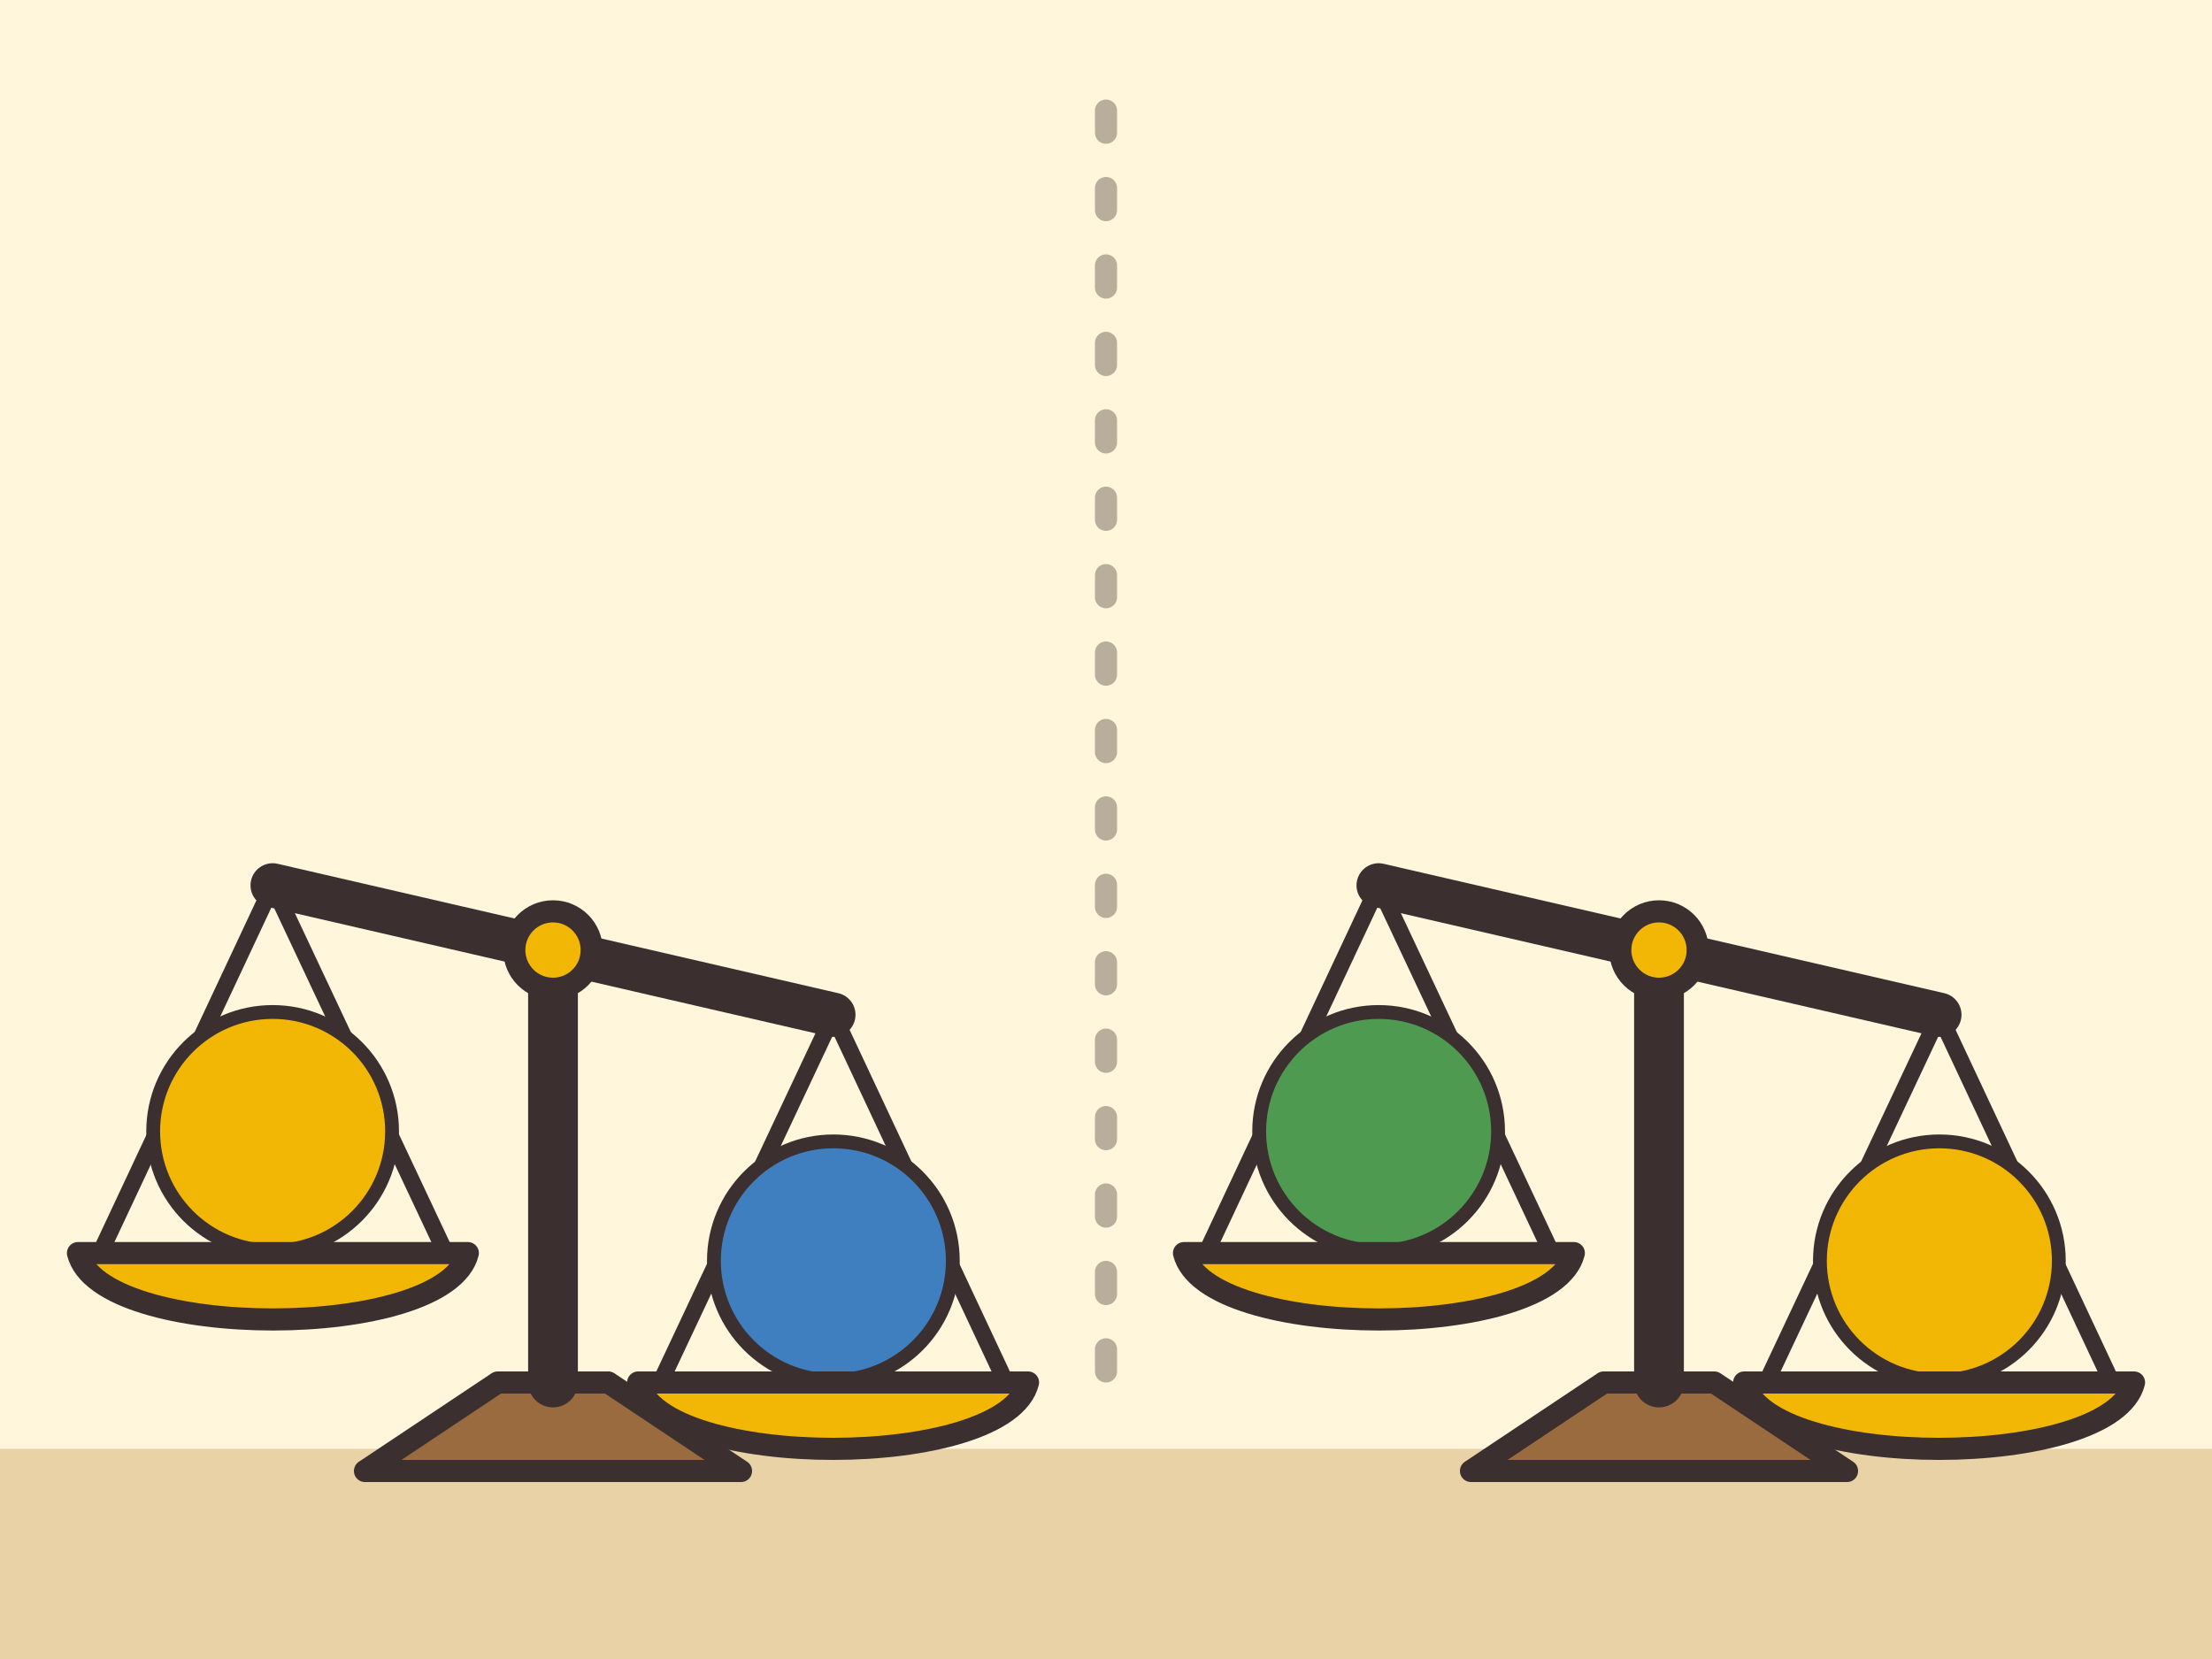
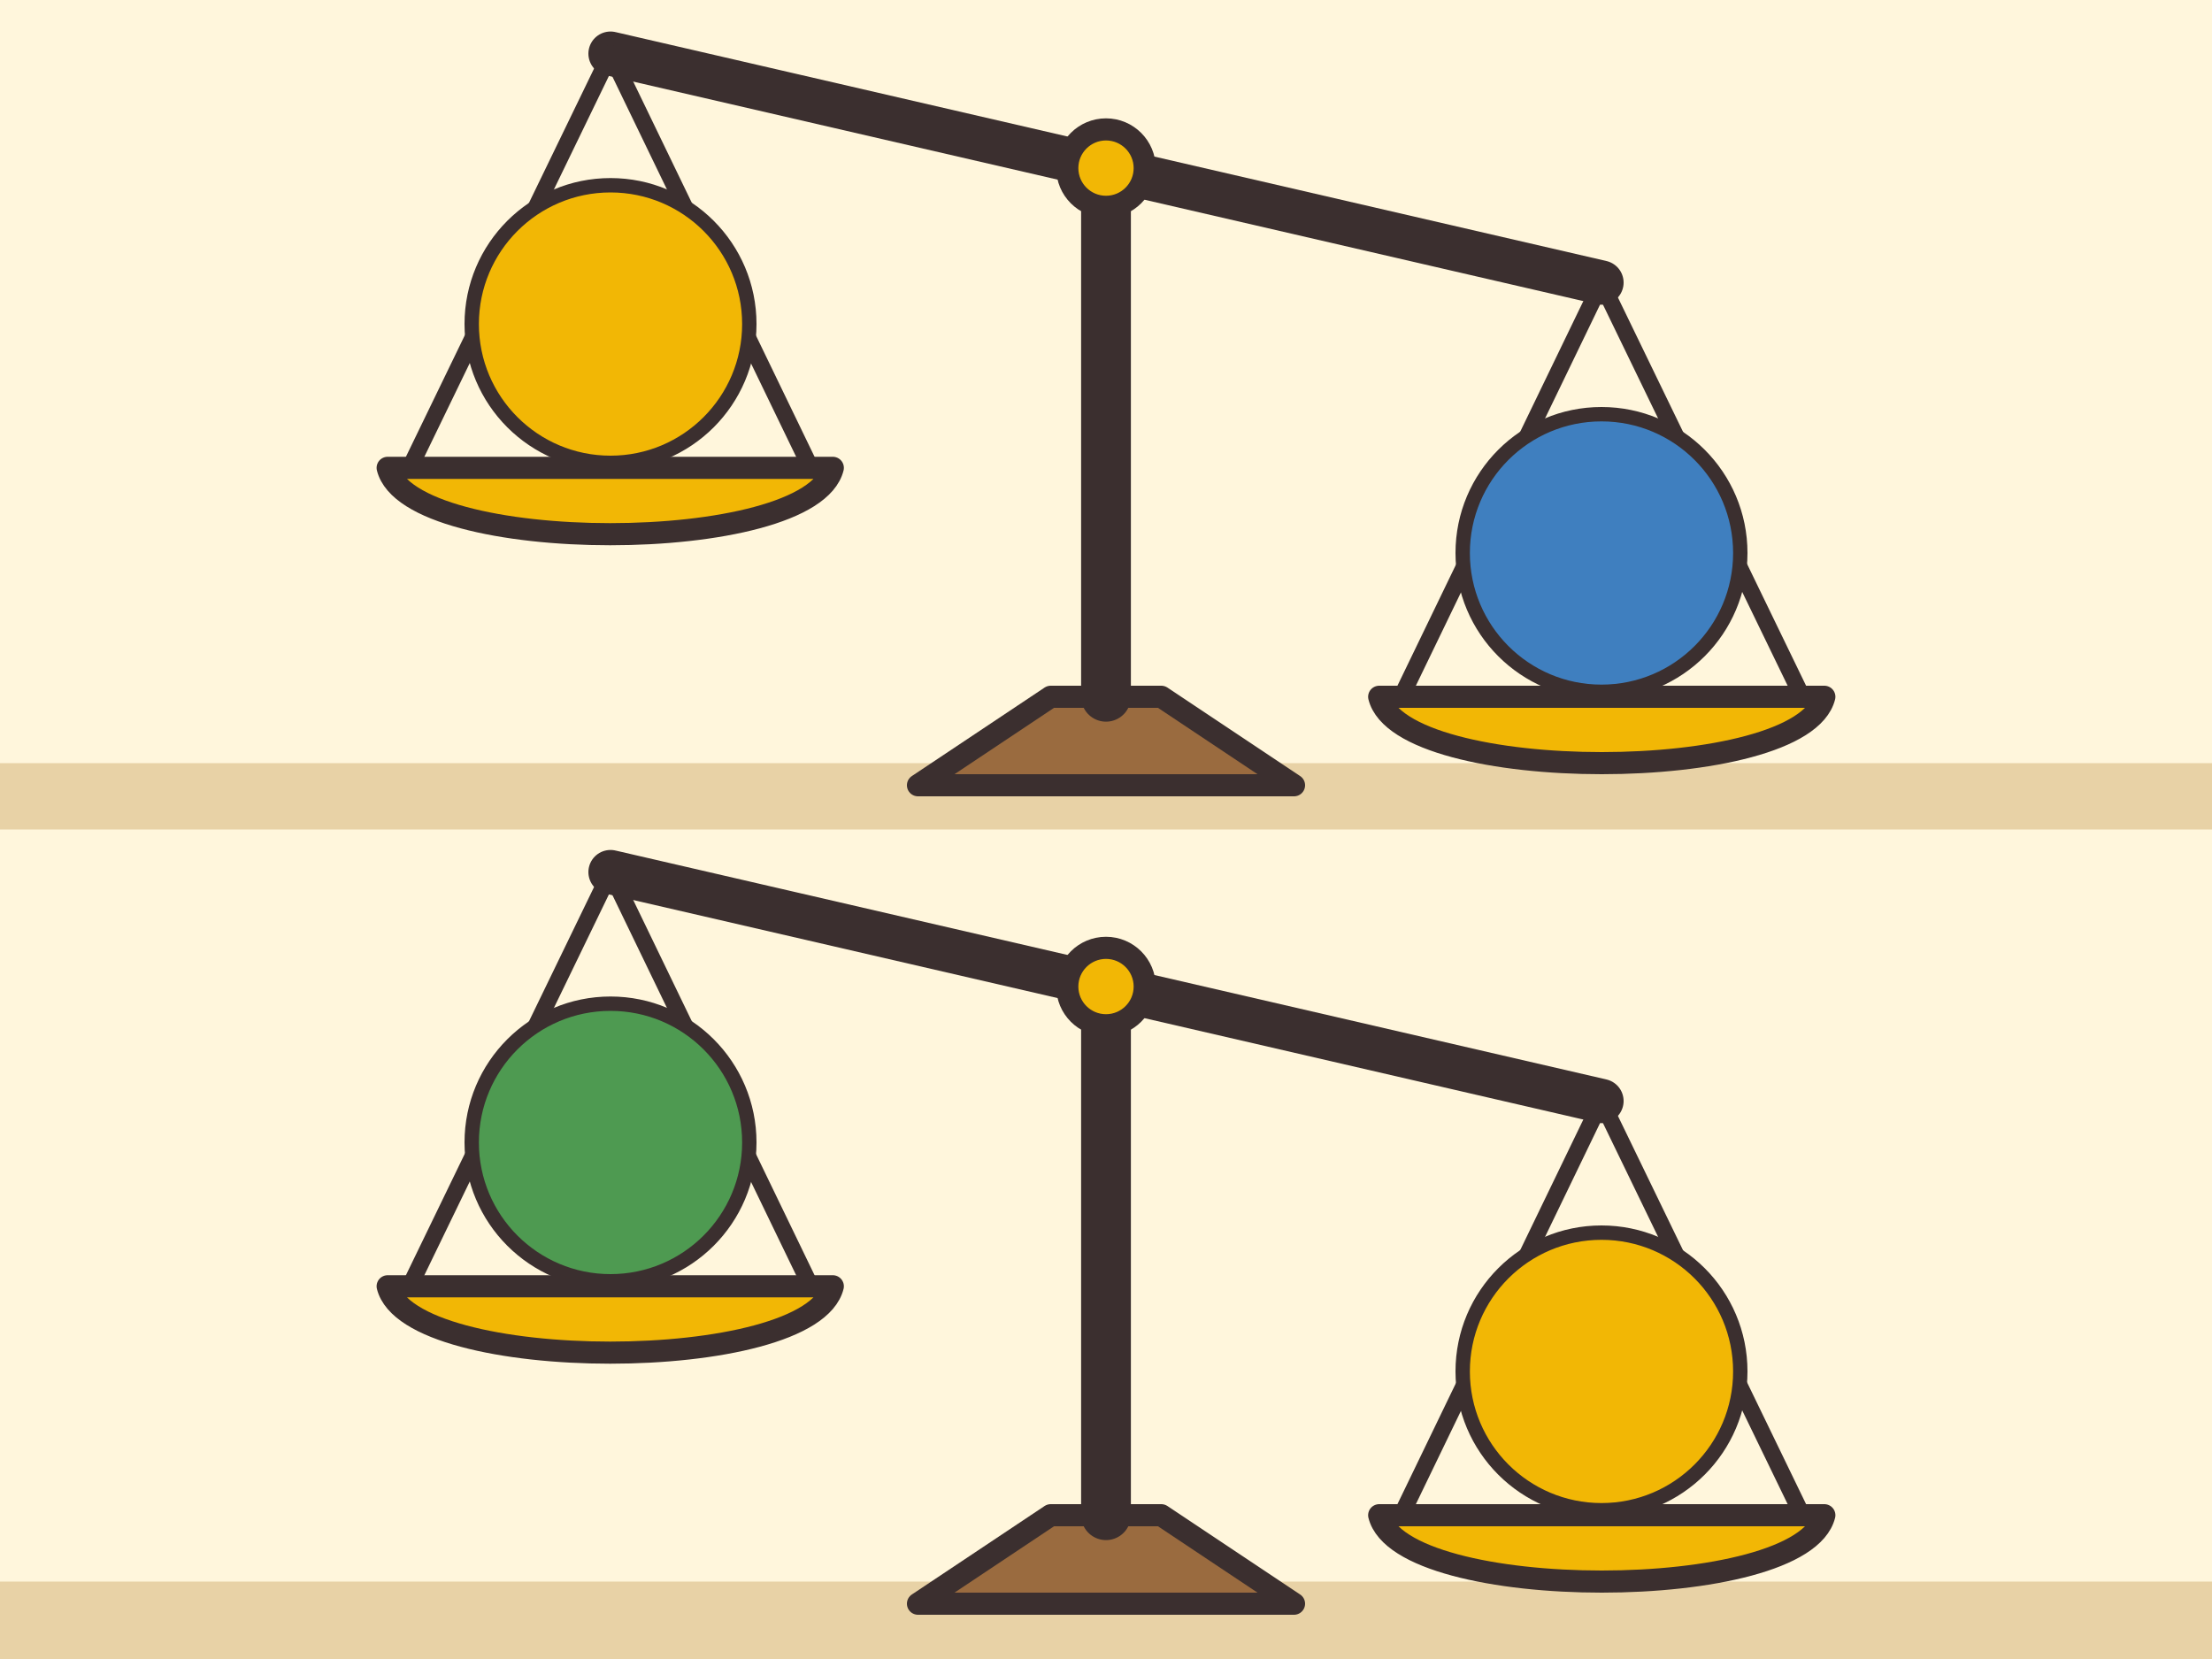
<svg xmlns="http://www.w3.org/2000/svg" viewBox="0 0 400 300">
  <rect width="400" height="300" fill="#fff6dc" />
-   <rect x="0" y="262" width="400" height="38" fill="#e8d2a6" />
-   <path d="M200 20V250" stroke="#b9ae9b" stroke-width="4" stroke-dasharray="4 10" stroke-linecap="round" />
-   <path d="M66 266H134L110 250H90z" fill="#9a6b3f" stroke="#3b2f2f" stroke-width="4" stroke-linejoin="round" />
-   <path d="M100 250V171.803" stroke="#3b2f2f" stroke-width="9" stroke-linecap="round" />
-   <path d="M49.3 160.1L150.7 183.5" stroke="#3b2f2f" stroke-width="8" stroke-linecap="round" />
-   <circle cx="100" cy="171.8" r="7" fill="#f2b705" stroke="#3b2f2f" stroke-width="4" />
-   <path d="M49.3 160.1L18.1 226.6M49.3 160.1L80.6 226.6" fill="none" stroke="#3b2f2f" stroke-width="3" stroke-linecap="round" />
-   <circle cx="49.3" cy="204.6" r="21.6" fill="#f2b705" stroke="#3b2f2f" stroke-width="2.5" stroke-linejoin="round" />
-   <path d="M14.1 226.6H84.6C80.6 242.6 18.1 242.6 14.1 226.6z" fill="#f2b705" stroke="#3b2f2f" stroke-width="4" stroke-linejoin="round" />
-   <path d="M150.7 183.5L119.4 250.0M150.7 183.5L181.9 250.0" fill="none" stroke="#3b2f2f" stroke-width="3" stroke-linecap="round" />
-   <circle cx="150.7" cy="228.0" r="21.6" fill="#3f7fbf" stroke="#3b2f2f" stroke-width="2.5" stroke-linejoin="round" />
-   <path d="M115.4 250.0H185.9C181.9 266.0 119.4 266.0 115.4 250.0z" fill="#f2b705" stroke="#3b2f2f" stroke-width="4" stroke-linejoin="round" />
-   <path d="M266 266H334L310 250H290z" fill="#9a6b3f" stroke="#3b2f2f" stroke-width="4" stroke-linejoin="round" />
-   <path d="M300 250V171.803" stroke="#3b2f2f" stroke-width="9" stroke-linecap="round" />
-   <path d="M249.3 160.1L350.7 183.5" stroke="#3b2f2f" stroke-width="8" stroke-linecap="round" />
-   <circle cx="300" cy="171.8" r="7" fill="#f2b705" stroke="#3b2f2f" stroke-width="4" />
-   <path d="M249.3 160.1L218.1 226.6M249.3 160.1L280.6 226.6" fill="none" stroke="#3b2f2f" stroke-width="3" stroke-linecap="round" />
-   <circle cx="249.3" cy="204.6" r="21.6" fill="#4e9a51" stroke="#3b2f2f" stroke-width="2.5" stroke-linejoin="round" />
-   <path d="M214.1 226.6H284.6C280.6 242.6 218.1 242.6 214.1 226.6z" fill="#f2b705" stroke="#3b2f2f" stroke-width="4" stroke-linejoin="round" />
-   <path d="M350.7 183.5L319.4 250.0M350.7 183.5L381.9 250.0" fill="none" stroke="#3b2f2f" stroke-width="3" stroke-linecap="round" />
-   <circle cx="350.7" cy="228.0" r="21.6" fill="#f2b705" stroke="#3b2f2f" stroke-width="2.5" stroke-linejoin="round" />
-   <path d="M315.4 250.0H385.9C381.9 266.0 319.4 266.0 315.4 250.0z" fill="#f2b705" stroke="#3b2f2f" stroke-width="4" stroke-linejoin="round" />
+   <rect x="0" y="138" width="400" height="12" fill="#e8d2a6" />
+   <rect x="0" y="286" width="400" height="14" fill="#e8d2a6" />
+   <path d="M166 142H234L210 126H190z" fill="#9a6b3f" stroke="#3b2f2f" stroke-width="4" stroke-linejoin="round" />
+   <path d="M200 126V30.405" stroke="#3b2f2f" stroke-width="9" stroke-linecap="round" />
+   <path d="M110.4 9.7L289.6 51.1" stroke="#3b2f2f" stroke-width="8" stroke-linecap="round" />
+   <circle cx="200" cy="30.4" r="7" fill="#f2b705" stroke="#3b2f2f" stroke-width="4" />
+   <path d="M110.4 9.7L74.1 84.6M110.4 9.7L146.6 84.6" fill="none" stroke="#3b2f2f" stroke-width="3" stroke-linecap="round" />
+   <circle cx="110.4" cy="58.6" r="25.1" fill="#f2b705" stroke="#3b2f2f" stroke-width="2.6" stroke-linejoin="round" />
+   <path d="M70.1 84.6H150.6C146.6 100.6 74.1 100.6 70.1 84.6z" fill="#f2b705" stroke="#3b2f2f" stroke-width="4" stroke-linejoin="round" />
+   <path d="M289.6 51.1L253.4 126.0M289.6 51.1L325.9 126.0" fill="none" stroke="#3b2f2f" stroke-width="3" stroke-linecap="round" />
+   <circle cx="289.6" cy="100.0" r="25.1" fill="#3f7fbf" stroke="#3b2f2f" stroke-width="2.6" stroke-linejoin="round" />
+   <path d="M249.4 126.0H329.9C325.9 142.0 253.4 142.0 249.4 126.0z" fill="#f2b705" stroke="#3b2f2f" stroke-width="4" stroke-linejoin="round" />
+   <path d="M166 290H234L210 274H190z" fill="#9a6b3f" stroke="#3b2f2f" stroke-width="4" stroke-linejoin="round" />
+   <path d="M200 274V178.405" stroke="#3b2f2f" stroke-width="9" stroke-linecap="round" />
+   <path d="M110.4 157.7L289.6 199.1" stroke="#3b2f2f" stroke-width="8" stroke-linecap="round" />
+   <circle cx="200" cy="178.4" r="7" fill="#f2b705" stroke="#3b2f2f" stroke-width="4" />
+   <path d="M110.4 157.7L74.1 232.6M110.4 157.7L146.6 232.6" fill="none" stroke="#3b2f2f" stroke-width="3" stroke-linecap="round" />
+   <circle cx="110.4" cy="206.6" r="25.1" fill="#4e9a51" stroke="#3b2f2f" stroke-width="2.6" stroke-linejoin="round" />
+   <path d="M70.1 232.6H150.6C146.6 248.6 74.1 248.6 70.1 232.6z" fill="#f2b705" stroke="#3b2f2f" stroke-width="4" stroke-linejoin="round" />
+   <path d="M289.6 199.1L253.4 274.0M289.6 199.1L325.9 274.0" fill="none" stroke="#3b2f2f" stroke-width="3" stroke-linecap="round" />
+   <circle cx="289.6" cy="248.0" r="25.1" fill="#f2b705" stroke="#3b2f2f" stroke-width="2.6" stroke-linejoin="round" />
+   <path d="M249.4 274.0H329.9C325.9 290.0 253.4 290.0 249.4 274.0z" fill="#f2b705" stroke="#3b2f2f" stroke-width="4" stroke-linejoin="round" />
</svg>
